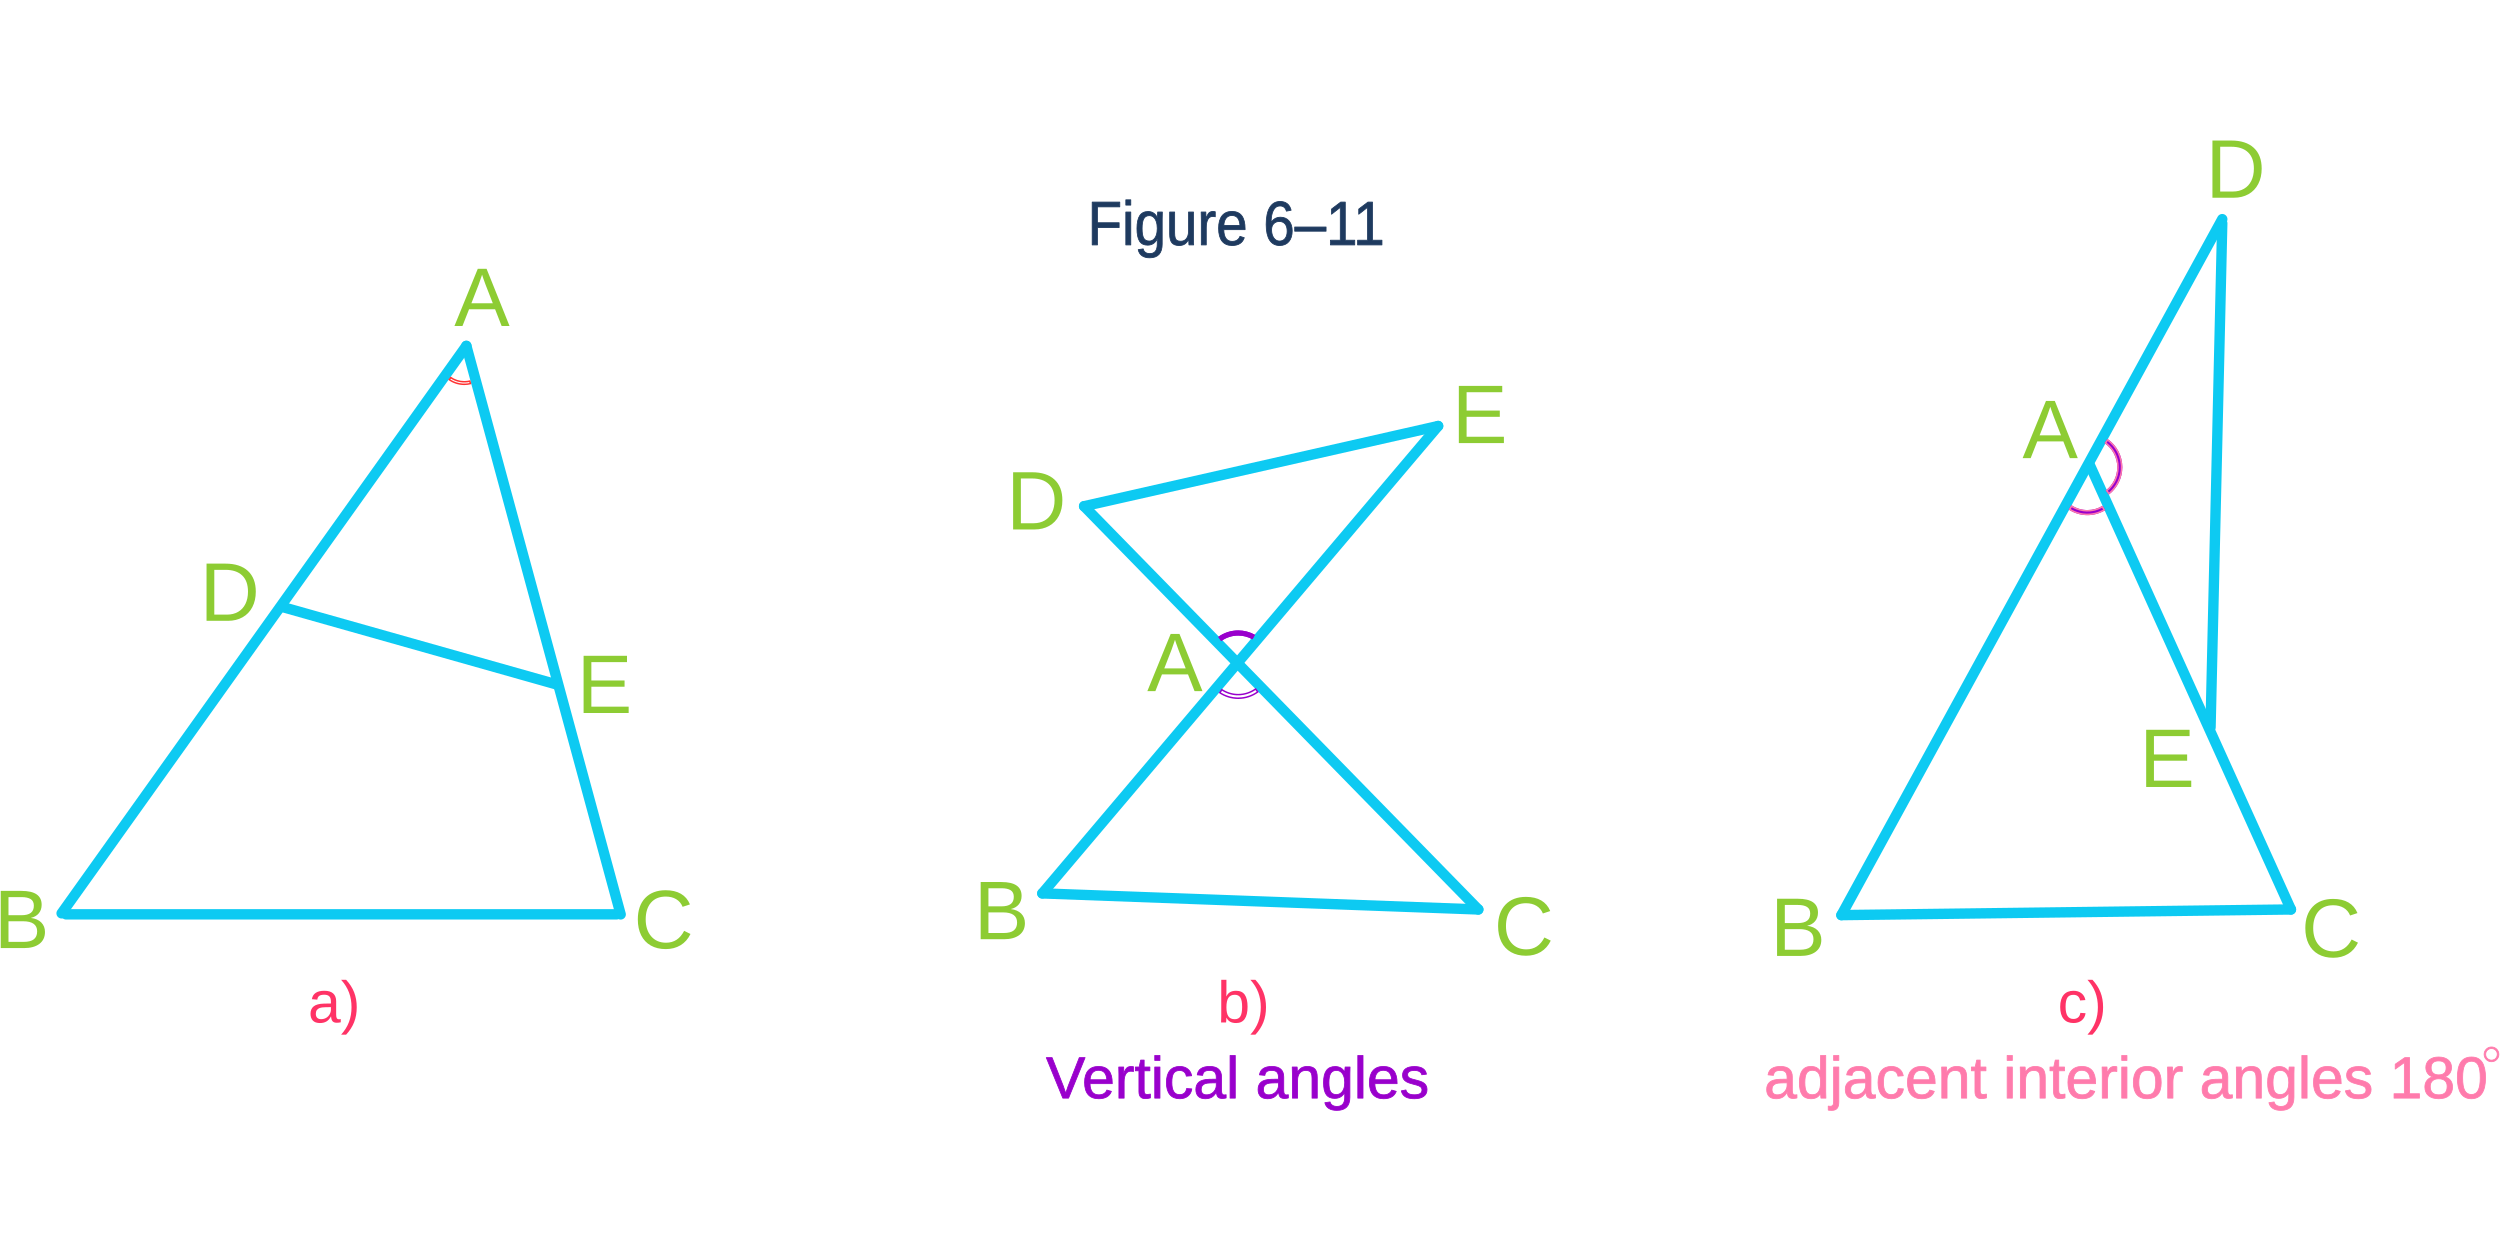
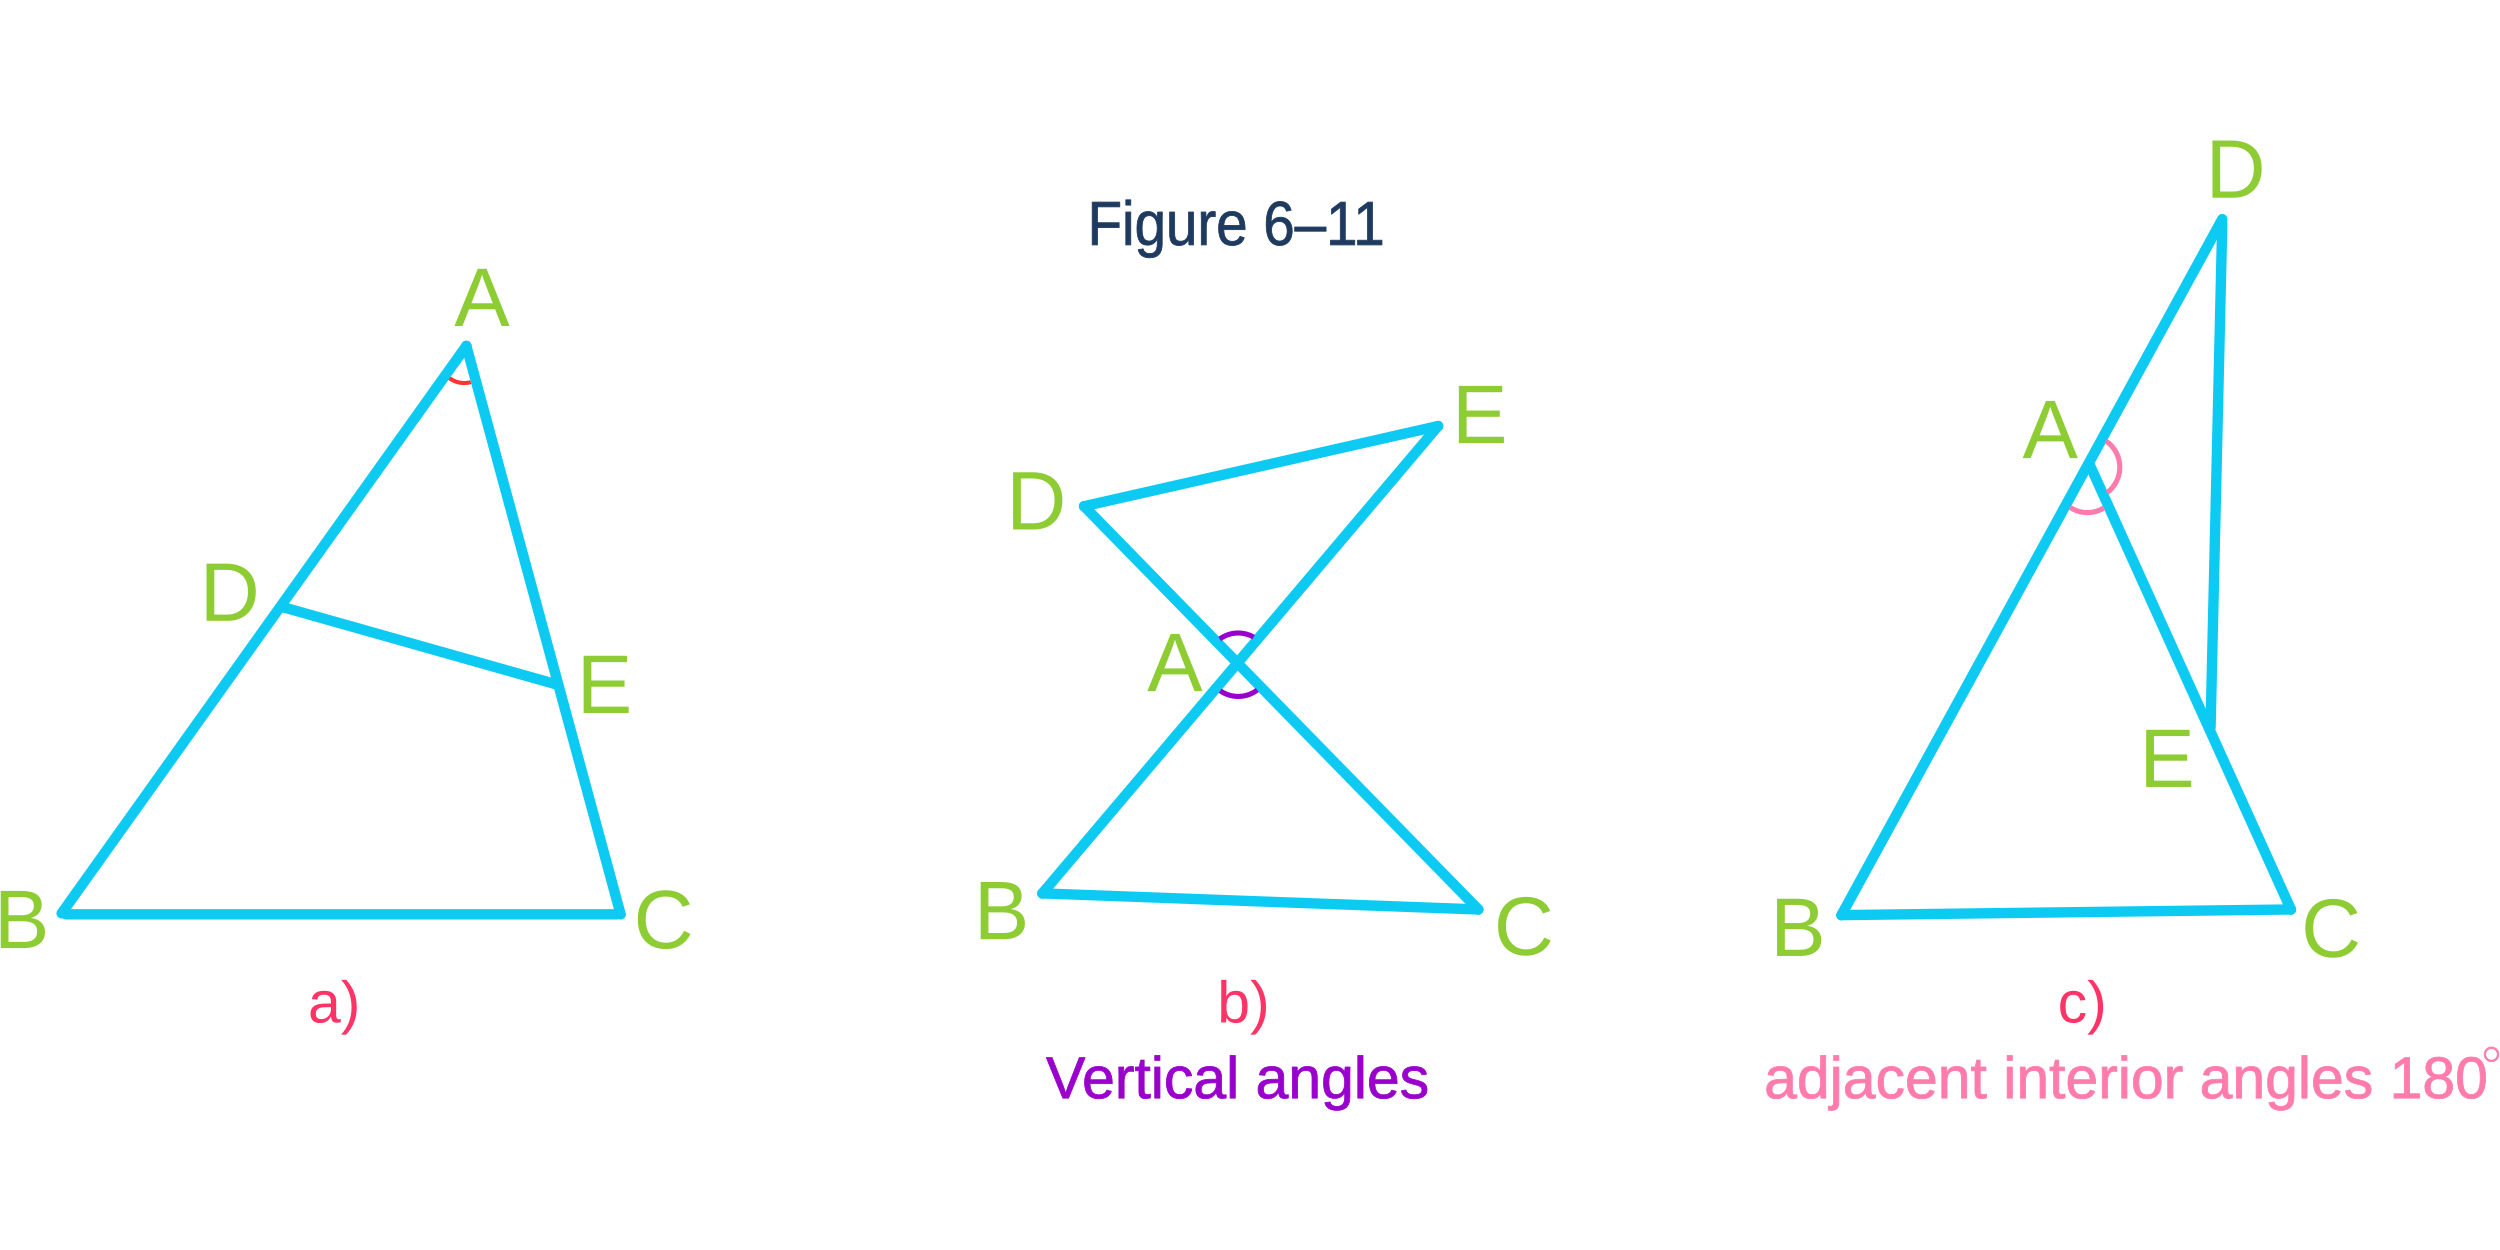
<svg xmlns="http://www.w3.org/2000/svg" width="512" height="256" viewBox="0 0 3007 1171" version="1.1" xml:space="preserve" style="fill-rule:evenodd;clip-rule:evenodd;stroke-linejoin:round;stroke-miterlimit:2;">
  <g>
    <path id="MJX-104-TEX-N-2218" d="M2987.9,1101.85c0,-2.338 0.866,-4.387 2.596,-6.148c1.731,-1.761 3.811,-2.642 6.24,-2.642c2.429,0 4.509,0.85 6.239,2.55c1.731,1.701 2.611,3.811 2.642,6.331c-0,2.368 -0.85,4.433 -2.551,6.194c-1.7,1.761 -3.795,2.642 -6.285,2.642c-2.429,-0 -4.509,-0.866 -6.239,-2.596c-1.731,-1.731 -2.611,-3.841 -2.642,-6.331Zm8.654,-6.923c-1.731,0 -3.295,0.638 -4.691,1.913c-1.397,1.275 -2.095,2.961 -2.095,5.056c-0,2.034 0.683,3.704 2.049,5.009c1.366,1.306 3.021,1.974 4.964,2.004c1.033,0 1.989,-0.197 2.87,-0.592c0.88,-0.395 1.503,-0.789 1.867,-1.184c0.364,-0.395 0.683,-0.774 0.956,-1.139c0.85,-1.123 1.276,-2.489 1.276,-4.098c-0,-1.913 -0.653,-3.553 -1.959,-4.919c-1.305,-1.367 -3.051,-2.05 -5.237,-2.05Z" style="fill:#ff7bac;fill-rule:nonzero;stroke:#ff7bac;stroke-width:1px;" />
  </g>
  <g transform="matrix(100,0,0,100,312.444,580.477)">
    </g>
  <text x="240.227px" y="580.477px" style="font-family:'ArialMT', 'Arial', sans-serif;font-size:100px;fill:#8dcc33;">D</text>
  <g transform="matrix(100,0,0,100,834.315,974.34)">
    </g>
  <text x="762.098px" y="974.34px" style="font-family:'ArialMT', 'Arial', sans-serif;font-size:100px;fill:#8dcc33;">C</text>
  <g transform="matrix(100,0,0,100,1282.59,470.577)">
    </g>
  <text x="1210.38px" y="470.577px" style="font-family:'ArialMT', 'Arial', sans-serif;font-size:100px;fill:#8dcc33;">D</text>
  <g transform="matrix(100,0,0,100,1813.19,366.701)">
    </g>
  <text x="1746.49px" y="366.701px" style="font-family:'ArialMT', 'Arial', sans-serif;font-size:100px;fill:#8dcc33;">E</text>
  <g transform="matrix(100,0,0,100,1446.52,665.059)">
    </g>
  <text x="1379.82px" y="665.059px" style="font-family:'ArialMT', 'Arial', sans-serif;font-size:100px;fill:#8dcc33;">A</text>
  <g transform="matrix(100,0,0,100,1238.05,963.454)">
    </g>
  <text x="1171.35px" y="963.454px" style="font-family:'ArialMT', 'Arial', sans-serif;font-size:100px;fill:#8dcc33;">B</text>
  <g transform="matrix(100,0,0,100,1869.05,982.34)">
    </g>
  <text x="1796.84px" y="982.34px" style="font-family:'ArialMT', 'Arial', sans-serif;font-size:100px;fill:#8dcc33;">C</text>
  <g transform="matrix(100,0,0,100,2725.13,71.582)">
    </g>
  <text x="2652.91px" y="71.582px" style="font-family:'ArialMT', 'Arial', sans-serif;font-size:100px;fill:#8dcc33;">D</text>
  <g transform="matrix(100,0,0,100,2499.34,384.769)">
    </g>
  <text x="2432.64px" y="384.769px" style="font-family:'ArialMT', 'Arial', sans-serif;font-size:100px;fill:#8dcc33;">A</text>
  <g transform="matrix(100,0,0,100,2195.95,983.561)">
    </g>
  <text x="2129.25px" y="983.561px" style="font-family:'ArialMT', 'Arial', sans-serif;font-size:100px;fill:#8dcc33;">B</text>
  <g transform="matrix(100,0,0,100,2839.99,984.782)">
    </g>
  <text x="2767.77px" y="984.782px" style="font-family:'ArialMT', 'Arial', sans-serif;font-size:100px;fill:#8dcc33;">C</text>
  <g transform="matrix(100,0,0,100,2639.92,780.333)">
    </g>
  <text x="2573.22px" y="780.333px" style="font-family:'ArialMT', 'Arial', sans-serif;font-size:100px;fill:#8dcc33;">E</text>
  <g transform="matrix(100,0,0,100,613.089,225.89)">
    </g>
  <text x="546.39px" y="225.89px" style="font-family:'ArialMT', 'Arial', sans-serif;font-size:100px;fill:#8dcc33;">A</text>
  <g transform="matrix(100,0,0,100,59.375,974.119)">
    </g>
  <text x="-7.324px" y="974.119px" style="font-family:'ArialMT', 'Arial', sans-serif;font-size:100px;fill:#8dcc33;">B</text>
  <g transform="matrix(100,0,0,100,760.45,691.34)">
    </g>
  <text x="693.75px" y="691.34px" style="font-family:'ArialMT', 'Arial', sans-serif;font-size:100px;fill:#8dcc33;">E</text>
  <g transform="matrix(70.8464,0,0,70.8464,433.463,1063.58)">
    </g>
  <text x="370.469px" y="1063.58px" style="font-family:'ArialMT', 'Arial', sans-serif;font-size:70.846px;fill:#f36;">a)</text>
  <g transform="matrix(70.8464,0,0,70.8464,1527.13,1063.58)">
    </g>
  <text x="1464.14px" y="1063.58px" style="font-family:'ArialMT', 'Arial', sans-serif;font-size:70.846px;fill:#f36;">b)</text>
  <g transform="matrix(70.8464,0,0,70.8464,2533.98,1063.58)">
    </g>
  <text x="2474.97px" y="1063.58px" style="font-family:'ArialMT', 'Arial', sans-serif;font-size:70.846px;fill:#f36;">c)</text>
  <path d="M560.928,249.794l-486.83,682.495" style="fill:none;stroke:#0dcaf2;stroke-width:12.5px;stroke-linecap:round;stroke-miterlimit:1.5;" />
  <path d="M339.572,563.801l329.052,92.975" style="fill:none;stroke:#0dcaf2;stroke-width:12.5px;stroke-linecap:round;stroke-miterlimit:1.5;" />
  <path d="M560.928,249.794l185.614,683.792" style="fill:none;stroke:#0dcaf2;stroke-width:12.5px;stroke-linecap:round;stroke-miterlimit:1.5;" />
  <path d="M2514.02,393.966l241.517,533.697" style="fill:none;stroke:#0dcaf2;stroke-width:12.5px;stroke-linecap:round;stroke-miterlimit:1.5;" />
  <path d="M2672.92,102.345l-14.071,606.242" style="fill:none;stroke:#0dcaf2;stroke-width:12.5px;stroke-linecap:round;stroke-miterlimit:1.5;" />
  <path d="M1303.97,442.626l425.803,-96.463" style="fill:none;stroke:#0dcaf2;stroke-width:12.5px;stroke-linecap:round;stroke-miterlimit:1.5;" />
  <path d="M1253.72,908.323l476.054,-562.16" style="fill:none;stroke:#0dcaf2;stroke-width:12.5px;stroke-linecap:round;stroke-miterlimit:1.5;" />
  <path d="M1778.09,927.663l-474.121,-485.037" style="fill:none;stroke:#0dcaf2;stroke-width:12.5px;stroke-linecap:round;stroke-miterlimit:1.5;" />
  <path d="M2214.84,934.454l458.085,-837.109" style="fill:none;stroke:#0dcaf2;stroke-width:12.5px;stroke-linecap:round;stroke-miterlimit:1.5;" />
  <path d="M2214.84,934.454l540.698,-6.791" style="fill:none;stroke:#0dcaf2;stroke-width:12.5px;stroke-linecap:round;stroke-miterlimit:1.5;" />
  <path d="M1253.72,908.323l524.372,19.34" style="fill:none;stroke:#0dcaf2;stroke-width:12.5px;stroke-linecap:round;stroke-miterlimit:1.5;" />
  <path d="M79.494,933.522l662.032,0" style="fill:none;stroke:#0dcaf2;stroke-width:12.5px;stroke-linecap:round;stroke-miterlimit:1.5;" />
-   <path d="M539.091,290.594l2.893,-3.941c4.767,3.499 10.526,5.386 16.439,5.386c2.451,0 4.892,-0.324 7.258,-0.965l1.278,4.719c-2.783,0.753 -5.653,1.135 -8.536,1.135c-6.954,-0 -13.726,-2.219 -19.332,-6.334Zm2.558,-0.43c2.046,1.328 5.827,3.425 10.993,4.41c5.272,1.005 9.644,0.408 12.086,-0.105l-0.332,-1.227c-2.223,0.45 -6.321,0.995 -10.94,0.185c-5.197,-0.911 -8.794,-2.835 -11.049,-4.296l-0.758,1.033Z" style="fill:#f33;" />
-   <path d="M1465.94,667.168l3.5,-5.072c5.843,4.064 12.781,6.242 19.889,6.242c7.6,-0 14.993,-2.49 21.057,-7.091l3.705,4.923c-7.13,5.411 -15.824,8.339 -24.762,8.339c-8.358,-0 -16.518,-2.561 -23.389,-7.341Zm2.523,-0.472c3.972,2.508 15.496,8.535 30.312,4.847c6.107,-1.521 10.494,-4.188 12.764,-5.758l-1.521,-2.02c-3.728,2.551 -14.321,8.551 -28.297,5.581c-5.545,-1.179 -9.616,-3.399 -11.798,-4.767l-1.46,2.117Z" style="fill:#90c;" />
+   <path d="M539.091,290.594l2.893,-3.941c4.767,3.499 10.526,5.386 16.439,5.386c2.451,0 4.892,-0.324 7.258,-0.965l1.278,4.719c-2.783,0.753 -5.653,1.135 -8.536,1.135c-6.954,-0 -13.726,-2.219 -19.332,-6.334Z" style="fill:#f33;" />
+   <path d="M1465.94,667.168l3.5,-5.072c5.843,4.064 12.781,6.242 19.889,6.242c7.6,-0 14.993,-2.49 21.057,-7.091l3.705,4.923c-7.13,5.411 -15.824,8.339 -24.762,8.339c-8.358,-0 -16.518,-2.561 -23.389,-7.341Z" style="fill:#90c;" />
  <path d="M1509.46,597.329l-3.013,5.378c-5.229,-2.953 -11.126,-4.505 -17.125,-4.505c-7.341,0 -14.495,2.323 -20.446,6.638l-3.598,-5.003c6.998,-5.074 15.411,-7.806 24.044,-7.806c7.054,0 13.99,1.825 20.138,5.298Z" style="fill:#90c;" />
-   <path d="M1509.46,597.329l-3.013,5.378c-5.229,-2.953 -11.126,-4.505 -17.125,-4.505c-7.341,0 -14.495,2.323 -20.446,6.638l-3.598,-5.003c6.998,-5.074 15.411,-7.806 24.044,-7.806c7.054,0 13.99,1.825 20.138,5.298Zm-2.477,0.722c-3.498,-1.777 -11.802,-5.289 -22.654,-3.892c-8.031,1.034 -13.765,4.308 -16.508,6.119l1.486,2.066c3.881,-2.537 14.523,-8.331 28.757,-4.89c3.257,0.788 6.029,2.009 7.671,2.825l1.248,-2.228Z" style="fill:#90c;" />
-   <path d="M2536.45,428.655l-3.704,-4.925c8.742,-6.627 13.881,-16.988 13.881,-27.987c-0,-11.614 -5.728,-22.476 -15.295,-29.004l3.454,-5.104c11.251,7.677 17.987,20.45 17.987,34.108c-0,12.934 -6.043,25.118 -16.323,32.912Z" style="fill:#90c;" />
-   <path d="M2536.45,428.655l-3.704,-4.925c8.742,-6.627 13.881,-16.988 13.881,-27.987c-0,-11.614 -5.728,-22.476 -15.295,-29.004l3.454,-5.104c11.251,7.677 17.987,20.45 17.987,34.108c-0,12.934 -6.043,25.118 -16.323,32.912Zm0.341,-2.555c3.606,-2.998 12.831,-12.033 14.047,-27.186c0.548,-6.827 -0.684,-13.747 -3.643,-20.03c-3.737,-7.935 -9.154,-12.6 -11.952,-14.698l-1.418,2.095c3.581,2.707 12.588,10.794 14.331,24.928c0.799,6.474 -0.121,13.156 -2.793,19.296c-3.101,7.125 -7.678,11.506 -10.116,13.542l1.544,2.053Z" style="fill:#ff7bac;" />
-   <path d="M2488.13,446.568l3.387,-5.15c5.71,3.786 12.401,5.804 19.244,5.804c6.426,0 12.728,-1.78 18.211,-5.145l3.205,5.266c-6.449,3.957 -13.859,6.05 -21.416,6.05c-8.047,0 -15.916,-2.373 -22.631,-6.825Z" style="fill:#90c;" />
-   <path d="M2488.13,446.568l3.387,-5.15c5.71,3.786 12.401,5.804 19.244,5.804c6.426,0 12.728,-1.78 18.211,-5.145l3.205,5.266c-6.449,3.957 -13.859,6.05 -21.416,6.05c-8.047,0 -15.916,-2.373 -22.631,-6.825Zm2.523,-0.547c4.131,2.48 14.995,7.92 29.443,4.434c4.198,-1.013 7.679,-2.702 9.58,-3.744l-1.326,-2.179c-3.417,1.878 -11.717,5.662 -22.613,4.152c-6.479,-0.899 -11.232,-3.333 -13.682,-4.794l-1.402,2.131Z" style="fill:#ff7bac;" />
+   <path d="M2536.45,428.655l-3.704,-4.925c8.742,-6.627 13.881,-16.988 13.881,-27.987c-0,-11.614 -5.728,-22.476 -15.295,-29.004l3.454,-5.104c11.251,7.677 17.987,20.45 17.987,34.108c-0,12.934 -6.043,25.118 -16.323,32.912Z" style="fill:#ff7bac;" />
+   <path d="M2488.13,446.568l3.387,-5.15c5.71,3.786 12.401,5.804 19.244,5.804c6.426,0 12.728,-1.78 18.211,-5.145l3.205,5.266c-6.449,3.957 -13.859,6.05 -21.416,6.05c-8.047,0 -15.916,-2.373 -22.631,-6.825Z" style="fill:#ff7bac;" />
  <g transform="matrix(70.8464,0,0,70.8464,1718.97,1154.61)">
    </g>
  <text x="1258.19px" y="1154.61px" style="font-family:'ArialMT', 'Arial', sans-serif;font-size:70.846px;fill:#90c;stroke:#90c;stroke-width:1px;">V<tspan x="1301.54px 1340.94px " y="1154.61px 1154.61px ">er</tspan>tical angles</text>
  <g transform="matrix(0.908471,0,0,1,-597.075,0)">
    <g transform="matrix(74.7566,0,0,74.7566,2490.56,128.298)">
        </g>
    <text x="2097.14px" y="128.298px" style="font-family:'ArialMT', 'Arial', sans-serif;font-size:74.757px;fill:#1e3a5f;stroke:#1e3a5f;stroke-width:1.05px;">Figure 6–1<tspan x="2448.99px " y="128.298px ">1</tspan>
    </text>
  </g>
  <g transform="matrix(70.8464,0,0,70.8464,3012.06,1154.61)">
    </g>
  <text x="2121.95px" y="1154.61px" style="font-family:'ArialMT', 'Arial', sans-serif;font-size:70.846px;fill:#ff7bac;stroke:#ff7bac;stroke-width:1px;">adjacent interior angles 180</text>
</svg>
